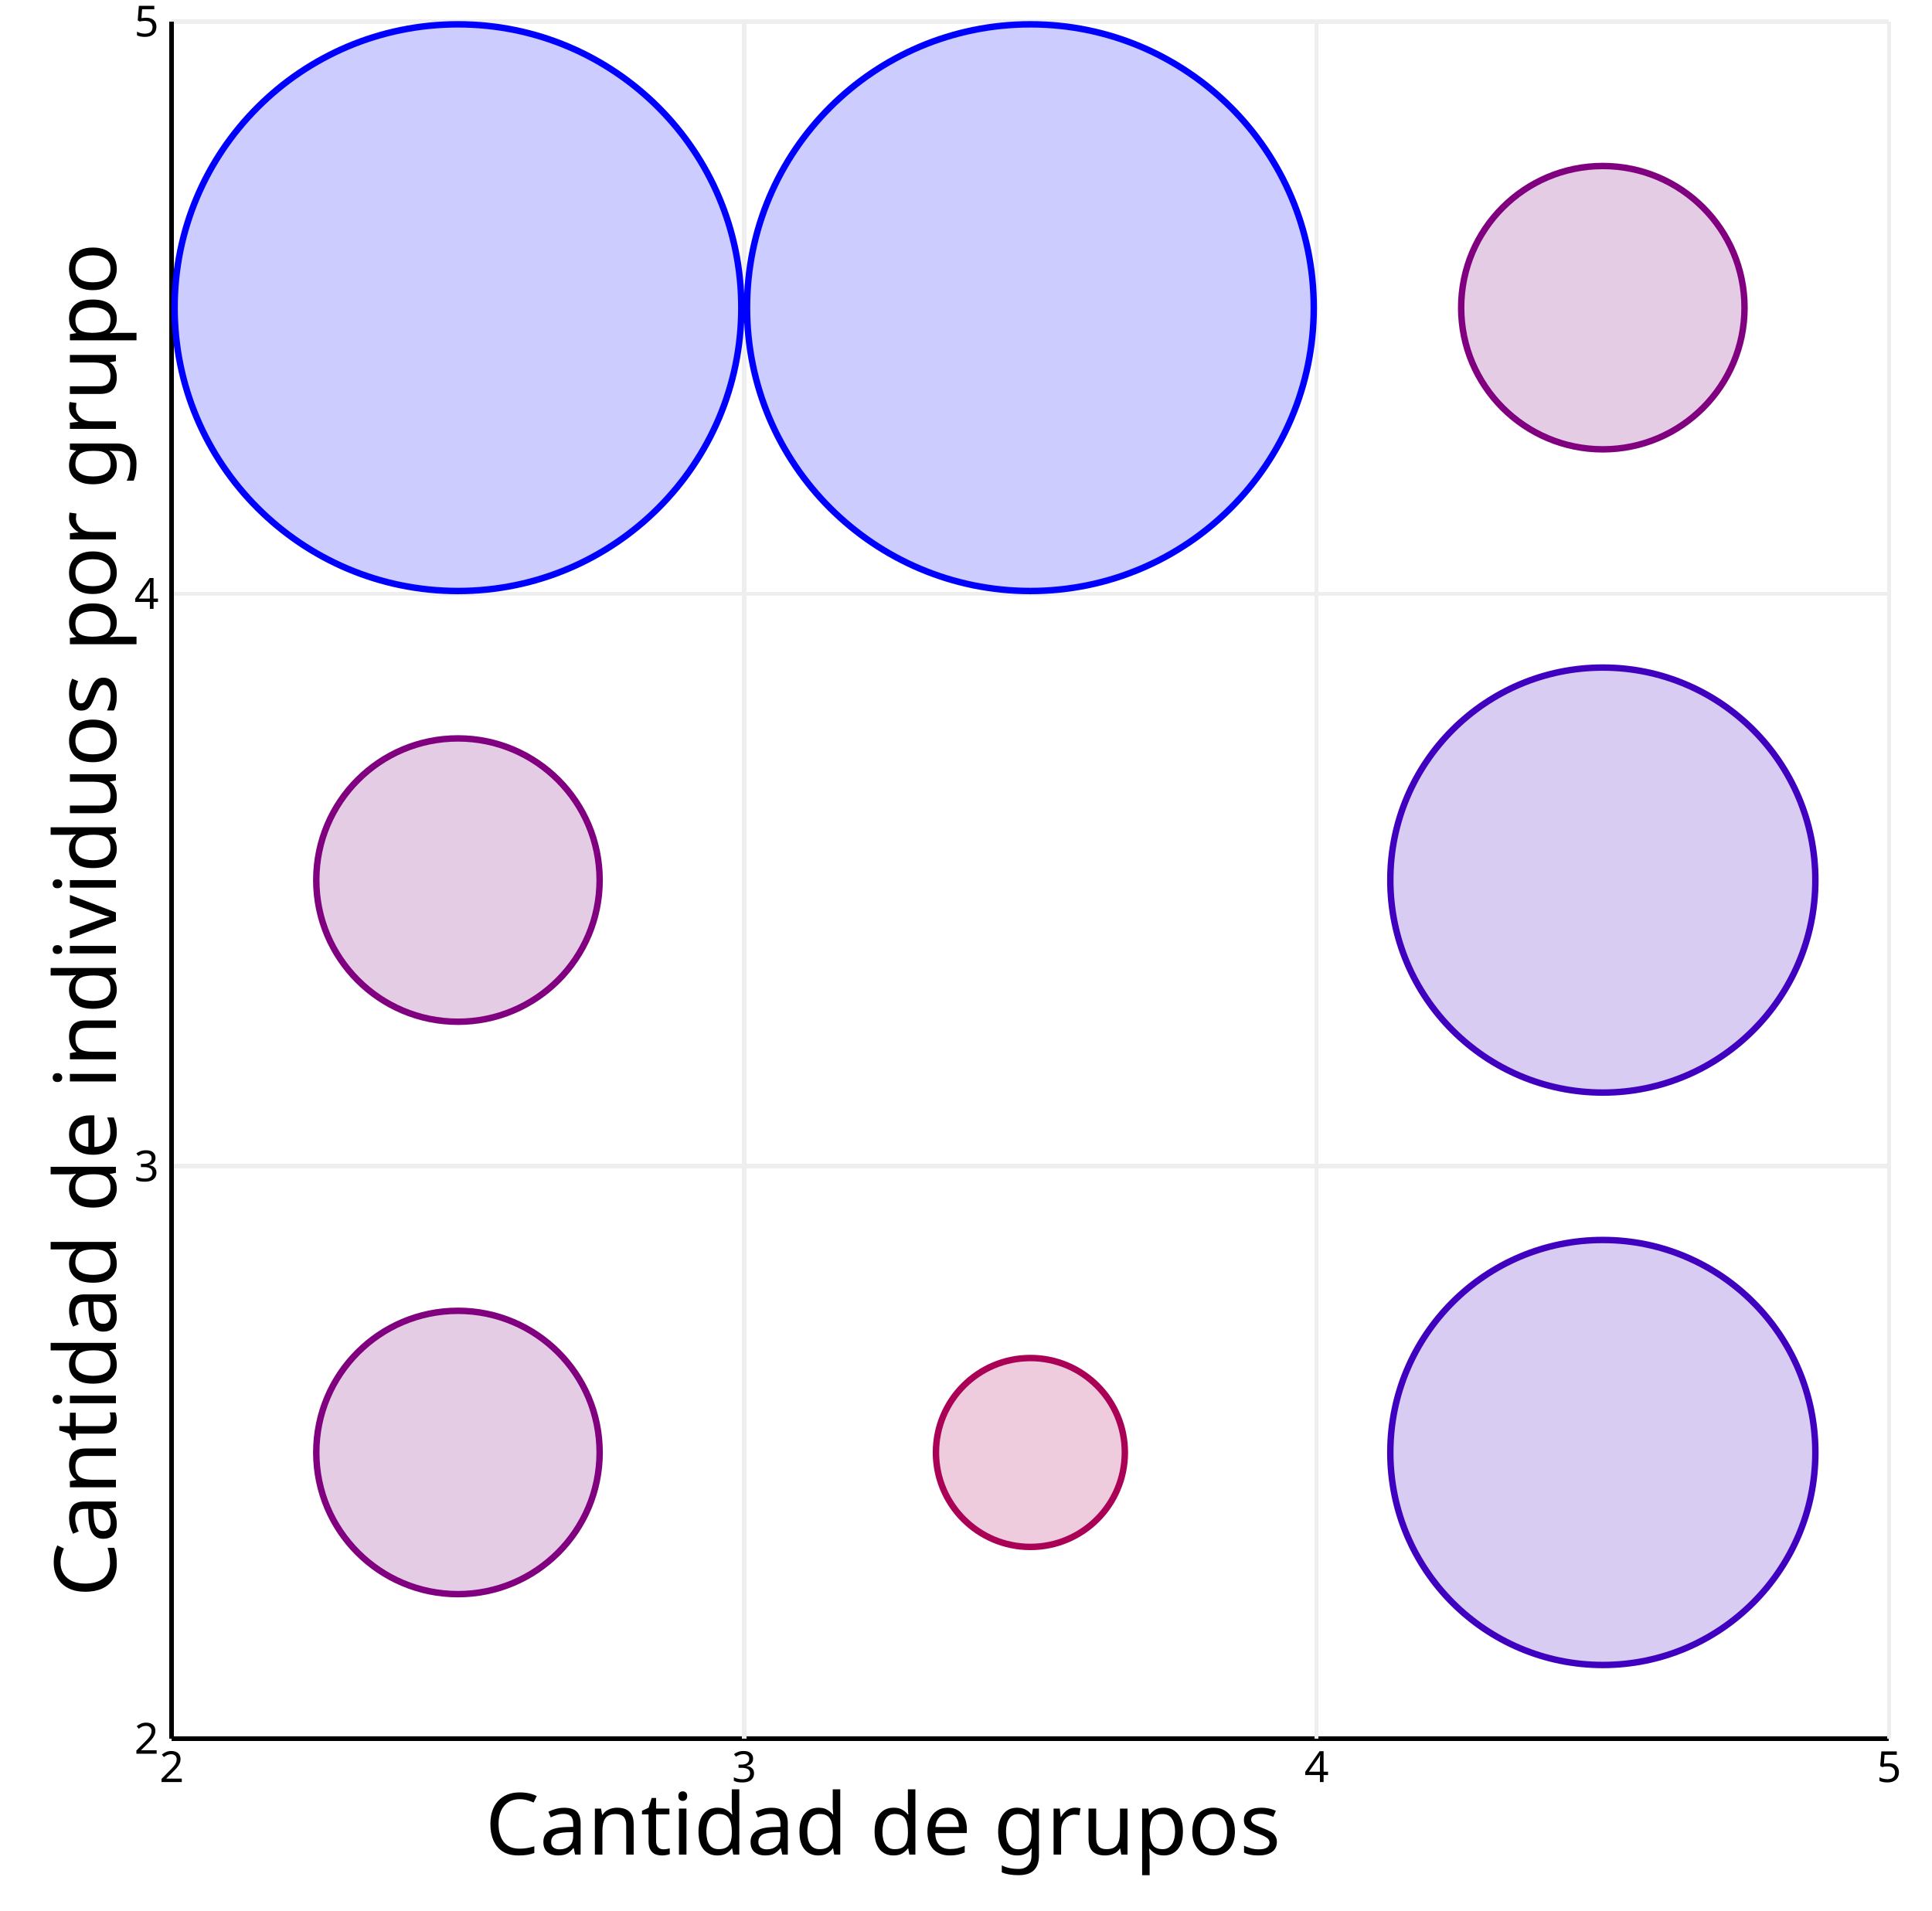
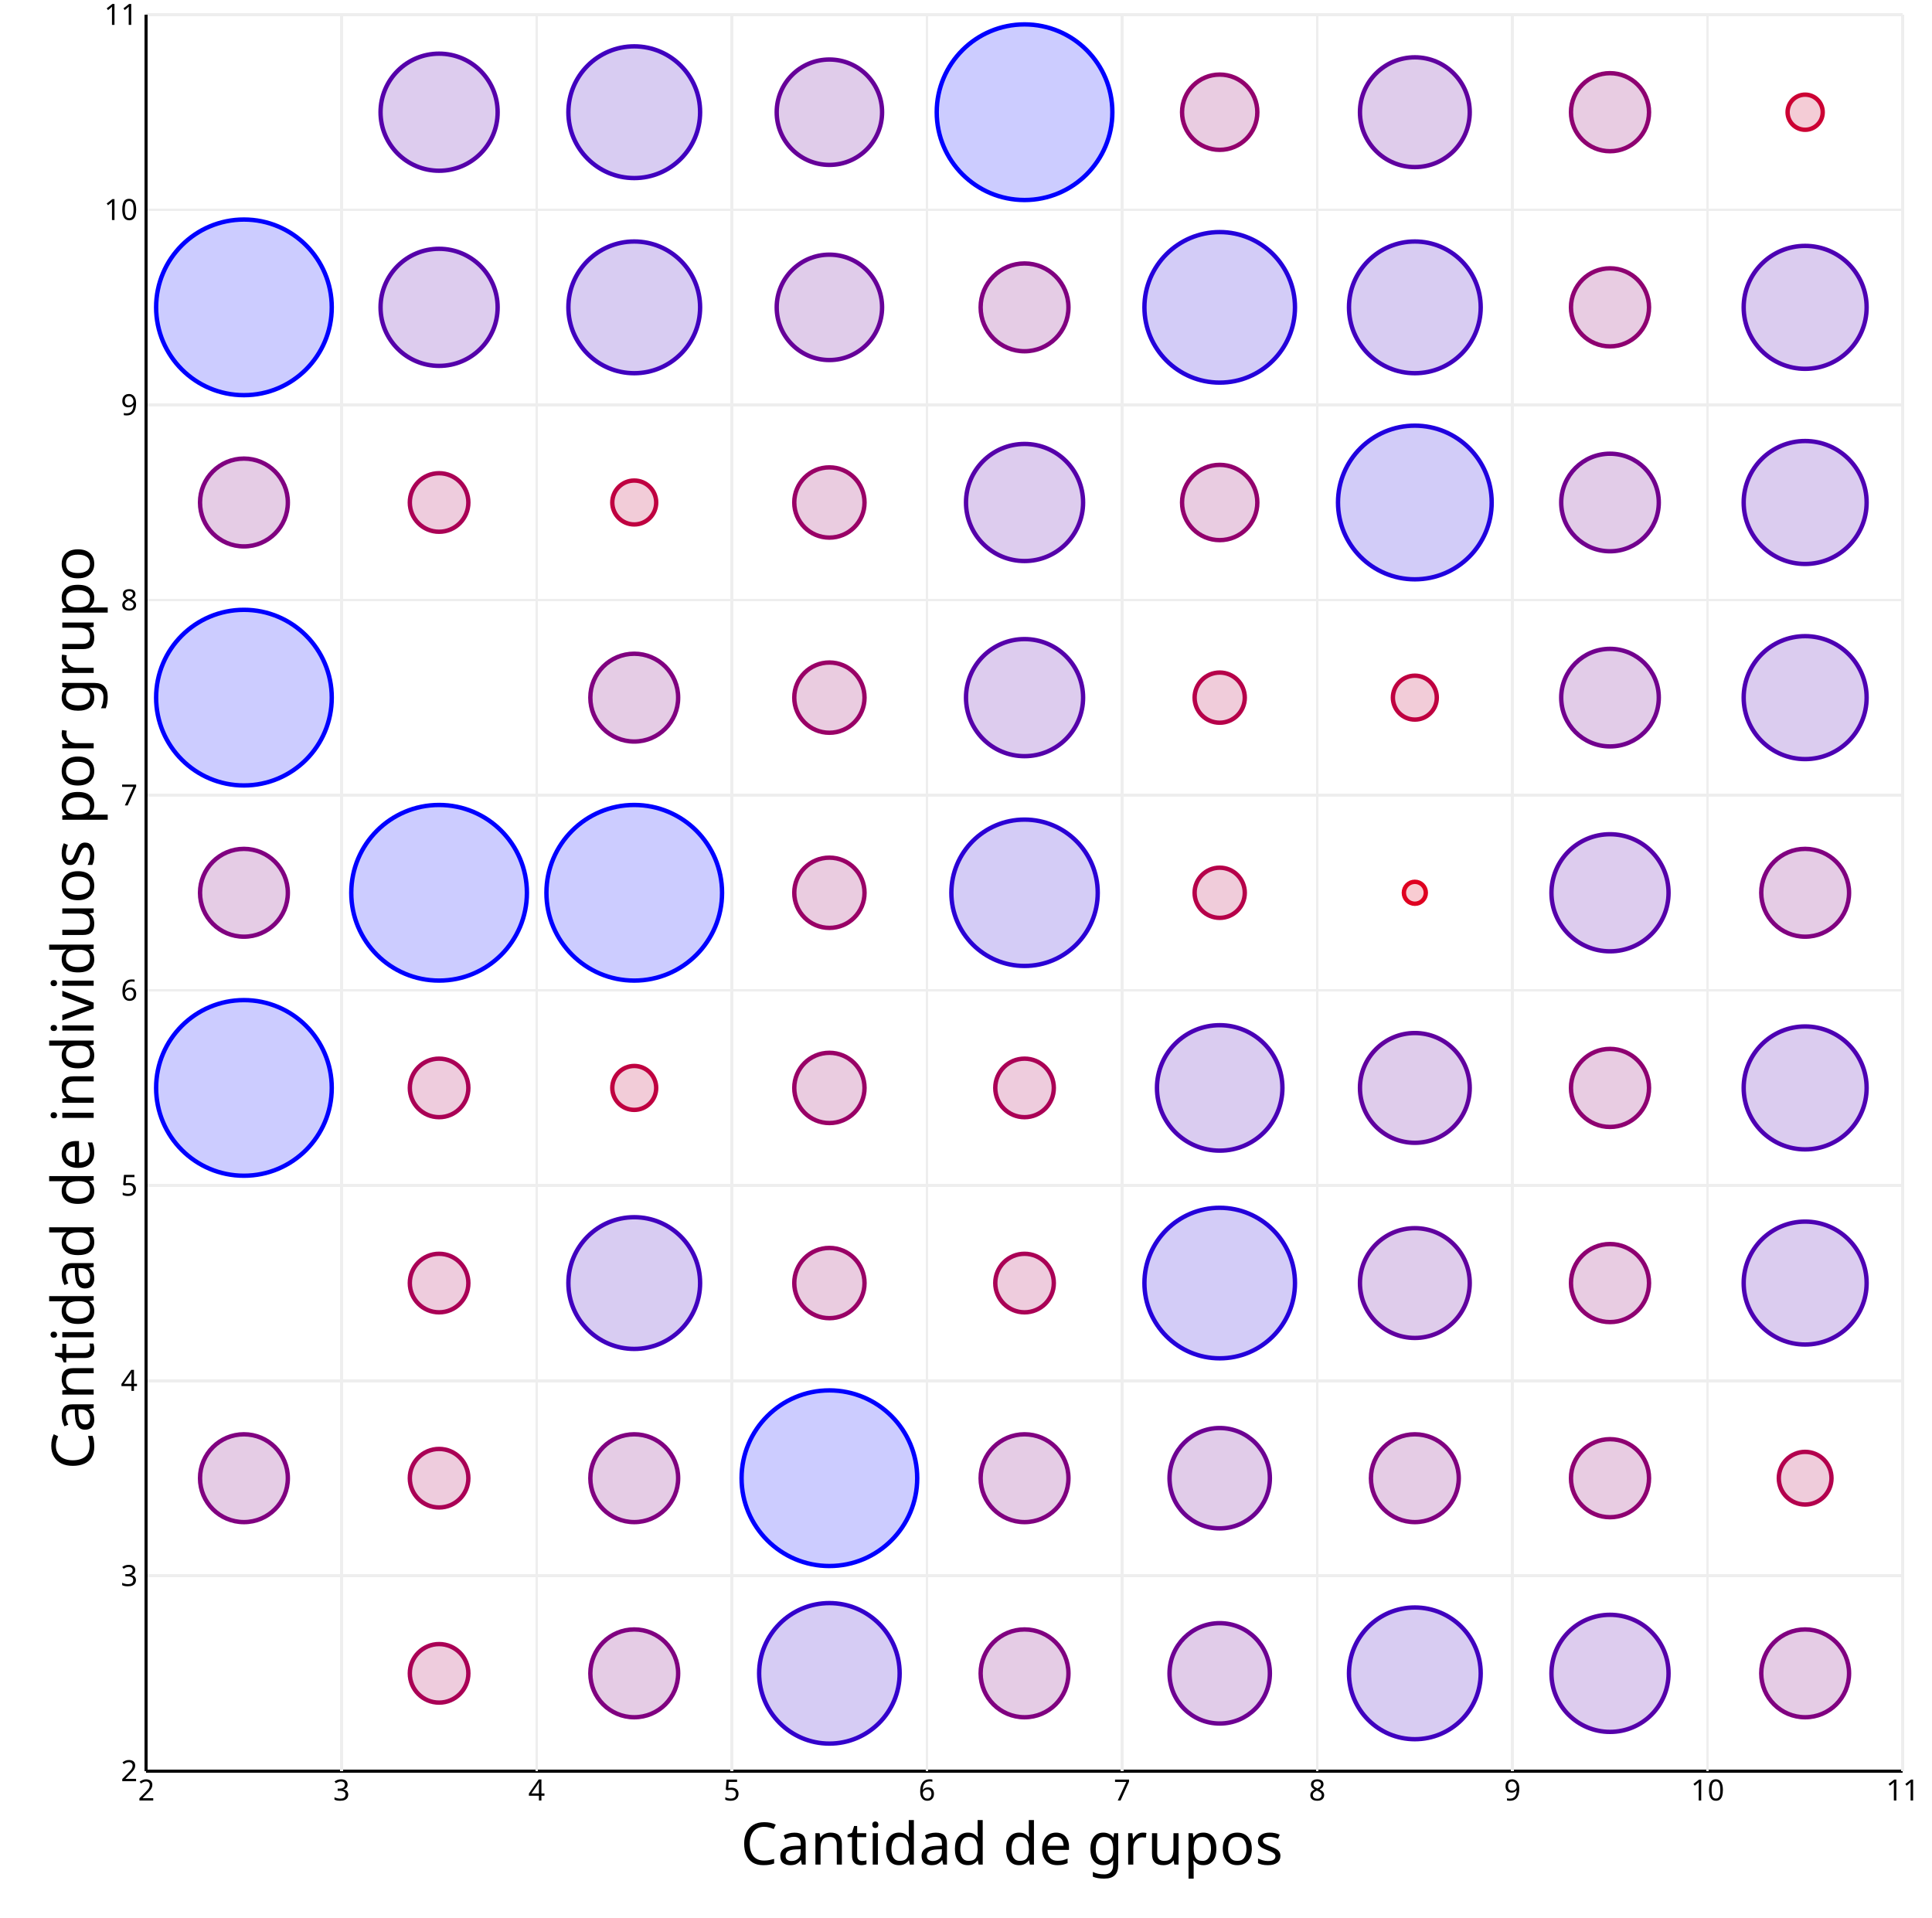
- <svg xmlns="http://www.w3.org/2000/svg" xmlns:xlink="http://www.w3.org/1999/xlink" fill="none" font-family="sans-serif" font-size="10px" height="445" stroke="none" stroke-width="1.5" width="450">
-   <g transform="translate(40,5)">
-     <line shape-rendering="crispEdges" stroke="rgb(0,0,0)" stroke-width="1" x1="0" x2="400" y1="400.0" y2="400.0" />
-     <line shape-rendering="crispEdges" stroke="rgb(238,238,238)" stroke-width="1" x1="0" x2="400" y1="266.667" y2="266.667" />
-     <line shape-rendering="crispEdges" stroke="rgb(238,238,238)" stroke-width="1" x1="0" x2="400" y1="133.333" y2="133.333" />
-     <line shape-rendering="crispEdges" stroke="rgb(238,238,238)" stroke-width="1" x1="0" x2="400" y1="0.0" y2="0.0" />
-   </g>
-   <g transform="translate(40,5)">
-     <text dy=".35em" fill="rgb(0,0,0)" pointer-events="none" text-anchor="end" transform="translate(0,400.0)" x="-3">2</text>
-     <text dy=".35em" fill="rgb(0,0,0)" pointer-events="none" text-anchor="end" transform="translate(0,266.6667)" x="-3">3</text>
-     <text dy=".35em" fill="rgb(0,0,0)" pointer-events="none" text-anchor="end" transform="translate(0,133.3333)" x="-3">4</text>
-     <text dy=".35em" fill="rgb(0,0,0)" pointer-events="none" text-anchor="end" transform="translate(0,0.0)" x="-3">5</text>
-   </g>
-   <g transform="translate(40,5)">
-     <line shape-rendering="crispEdges" stroke="rgb(0,0,0)" stroke-width="1" x1="0.0" x2="0.0" y1="0" y2="400" />
-     <line shape-rendering="crispEdges" stroke="rgb(238,238,238)" stroke-width="1" x1="133.333" x2="133.333" y1="0" y2="400" />
-     <line shape-rendering="crispEdges" stroke="rgb(238,238,238)" stroke-width="1" x1="266.667" x2="266.667" y1="0" y2="400" />
-     <line shape-rendering="crispEdges" stroke="rgb(238,238,238)" stroke-width="1" x1="400.0" x2="400.0" y1="0" y2="400" />
-   </g>
-   <g transform="translate(40,5)">
-     <text dy=".71em" fill="rgb(0,0,0)" pointer-events="none" text-anchor="middle" transform="translate(0.0,400)" y="3">2</text>
-     <text dy=".71em" fill="rgb(0,0,0)" pointer-events="none" text-anchor="middle" transform="translate(133.3333,400)" y="3">3</text>
-     <text dy=".71em" fill="rgb(0,0,0)" pointer-events="none" text-anchor="middle" transform="translate(266.6667,400)" y="3">4</text>
-     <text dy=".71em" fill="rgb(0,0,0)" pointer-events="none" text-anchor="middle" transform="translate(400.0,400)" y="3">5</text>
-   </g>
-   <g transform="translate(40,5)">
-     <text fill="rgb(0,0,0)" pointer-events="none" style="font:20px sans-serif" transform="translate(-10,370) rotate(-90.0)" x="3" y="-3">Cantidad de individuos por grupo</text>
-   </g>
-   <g transform="translate(40,5)">
-     <text fill="rgb(0,0,0)" pointer-events="none" style="font:20px sans-serif" transform="translate(70,430)" x="3" y="-3">Cantidad de grupos</text>
-   </g>
-   <g transform="translate(40,5)">
-     <g>
-       <a xlink:title="(2,2) 0.5">
-         <circle cx="66.667" cy="333.333" fill="rgb(128,0,128)" fill-opacity="0.2" r="33.0" stroke="rgb(128,0,128)" />
+ <svg xmlns="http://www.w3.org/2000/svg" xmlns:xlink="http://www.w3.org/1999/xlink" fill="none" font-family="sans-serif" font-size="10px" height="655" stroke="none" stroke-width="1.5" width="660">
+   <g transform="translate(50,5)">
+     <line shape-rendering="crispEdges" stroke="rgb(0,0,0)" stroke-width="1" x1="0" x2="600" y1="600.0" y2="600.0" />
+     <line shape-rendering="crispEdges" stroke="rgb(238,238,238)" stroke-width="1" x1="0" x2="600" y1="533.333" y2="533.333" />
+     <line shape-rendering="crispEdges" stroke="rgb(238,238,238)" stroke-width="1" x1="0" x2="600" y1="466.667" y2="466.667" />
+     <line shape-rendering="crispEdges" stroke="rgb(238,238,238)" stroke-width="1" x1="0" x2="600" y1="400.0" y2="400.0" />
+     <line shape-rendering="crispEdges" stroke="rgb(238,238,238)" stroke-width="1" x1="0" x2="600" y1="333.333" y2="333.333" />
+     <line shape-rendering="crispEdges" stroke="rgb(238,238,238)" stroke-width="1" x1="0" x2="600" y1="266.667" y2="266.667" />
+     <line shape-rendering="crispEdges" stroke="rgb(238,238,238)" stroke-width="1" x1="0" x2="600" y1="200.0" y2="200.0" />
+     <line shape-rendering="crispEdges" stroke="rgb(238,238,238)" stroke-width="1" x1="0" x2="600" y1="133.333" y2="133.333" />
+     <line shape-rendering="crispEdges" stroke="rgb(238,238,238)" stroke-width="1" x1="0" x2="600" y1="66.667" y2="66.667" />
+     <line shape-rendering="crispEdges" stroke="rgb(238,238,238)" stroke-width="1" x1="0" x2="600" y1="0.0" y2="0.0" />
+   </g>
+   <g transform="translate(50,5)">
+     <text dy=".35em" fill="rgb(0,0,0)" pointer-events="none" text-anchor="end" transform="translate(0,600.0)" x="-3">2</text>
+     <text dy=".35em" fill="rgb(0,0,0)" pointer-events="none" text-anchor="end" transform="translate(0,533.3333)" x="-3">3</text>
+     <text dy=".35em" fill="rgb(0,0,0)" pointer-events="none" text-anchor="end" transform="translate(0,466.6667)" x="-3">4</text>
+     <text dy=".35em" fill="rgb(0,0,0)" pointer-events="none" text-anchor="end" transform="translate(0,400.0)" x="-3">5</text>
+     <text dy=".35em" fill="rgb(0,0,0)" pointer-events="none" text-anchor="end" transform="translate(0,333.3333)" x="-3">6</text>
+     <text dy=".35em" fill="rgb(0,0,0)" pointer-events="none" text-anchor="end" transform="translate(0,266.6667)" x="-3">7</text>
+     <text dy=".35em" fill="rgb(0,0,0)" pointer-events="none" text-anchor="end" transform="translate(0,200.0)" x="-3">8</text>
+     <text dy=".35em" fill="rgb(0,0,0)" pointer-events="none" text-anchor="end" transform="translate(0,133.3333)" x="-3">9</text>
+     <text dy=".35em" fill="rgb(0,0,0)" pointer-events="none" text-anchor="end" transform="translate(0,66.66667)" x="-3">10</text>
+     <text dy=".35em" fill="rgb(0,0,0)" pointer-events="none" text-anchor="end" transform="translate(0,0.0)" x="-3">11</text>
+   </g>
+   <g transform="translate(50,5)">
+     <line shape-rendering="crispEdges" stroke="rgb(0,0,0)" stroke-width="1" x1="0.0" x2="0.0" y1="0" y2="600" />
+     <line shape-rendering="crispEdges" stroke="rgb(238,238,238)" stroke-width="1" x1="66.667" x2="66.667" y1="0" y2="600" />
+     <line shape-rendering="crispEdges" stroke="rgb(238,238,238)" stroke-width="1" x1="133.333" x2="133.333" y1="0" y2="600" />
+     <line shape-rendering="crispEdges" stroke="rgb(238,238,238)" stroke-width="1" x1="200.0" x2="200.0" y1="0" y2="600" />
+     <line shape-rendering="crispEdges" stroke="rgb(238,238,238)" stroke-width="1" x1="266.667" x2="266.667" y1="0" y2="600" />
+     <line shape-rendering="crispEdges" stroke="rgb(238,238,238)" stroke-width="1" x1="333.333" x2="333.333" y1="0" y2="600" />
+     <line shape-rendering="crispEdges" stroke="rgb(238,238,238)" stroke-width="1" x1="400.0" x2="400.0" y1="0" y2="600" />
+     <line shape-rendering="crispEdges" stroke="rgb(238,238,238)" stroke-width="1" x1="466.667" x2="466.667" y1="0" y2="600" />
+     <line shape-rendering="crispEdges" stroke="rgb(238,238,238)" stroke-width="1" x1="533.333" x2="533.333" y1="0" y2="600" />
+     <line shape-rendering="crispEdges" stroke="rgb(238,238,238)" stroke-width="1" x1="600.0" x2="600.0" y1="0" y2="600" />
+   </g>
+   <g transform="translate(50,5)">
+     <text dy=".71em" fill="rgb(0,0,0)" pointer-events="none" text-anchor="middle" transform="translate(0.0,600)" y="3">2</text>
+     <text dy=".71em" fill="rgb(0,0,0)" pointer-events="none" text-anchor="middle" transform="translate(66.66667,600)" y="3">3</text>
+     <text dy=".71em" fill="rgb(0,0,0)" pointer-events="none" text-anchor="middle" transform="translate(133.3333,600)" y="3">4</text>
+     <text dy=".71em" fill="rgb(0,0,0)" pointer-events="none" text-anchor="middle" transform="translate(200.0,600)" y="3">5</text>
+     <text dy=".71em" fill="rgb(0,0,0)" pointer-events="none" text-anchor="middle" transform="translate(266.6667,600)" y="3">6</text>
+     <text dy=".71em" fill="rgb(0,0,0)" pointer-events="none" text-anchor="middle" transform="translate(333.3333,600)" y="3">7</text>
+     <text dy=".71em" fill="rgb(0,0,0)" pointer-events="none" text-anchor="middle" transform="translate(400.0,600)" y="3">8</text>
+     <text dy=".71em" fill="rgb(0,0,0)" pointer-events="none" text-anchor="middle" transform="translate(466.6667,600)" y="3">9</text>
+     <text dy=".71em" fill="rgb(0,0,0)" pointer-events="none" text-anchor="middle" transform="translate(533.3333,600)" y="3">10</text>
+     <text dy=".71em" fill="rgb(0,0,0)" pointer-events="none" text-anchor="middle" transform="translate(600.0,600)" y="3">11</text>
+   </g>
+   <g transform="translate(50,5)">
+     <text fill="rgb(0,0,0)" pointer-events="none" style="font:20px sans-serif" transform="translate(-15,500) rotate(-90.0)" x="3" y="-3">Cantidad de individuos por grupo</text>
+   </g>
+   <g transform="translate(50,5)">
+     <text fill="rgb(0,0,0)" pointer-events="none" style="font:20px sans-serif" transform="translate(200,635)" x="3" y="-3">Cantidad de grupos</text>
+   </g>
+   <g transform="translate(50,5)">
+     <g>
+       <a xlink:title="(2,2) 0.0">
+         <circle cx="33.333" cy="566.667" fill="rgb(255,0,0)" fill-opacity="0.2" r="0.0" stroke="rgb(255,0,0)" />
      </a>
    </g>
    <g>
      <a xlink:title="(2,3) 0.5">
-         <circle cx="66.667" cy="200" fill="rgb(128,0,128)" fill-opacity="0.2" r="33.0" stroke="rgb(128,0,128)" />
-       </a>
-     </g>
-     <g>
-       <a xlink:title="(2,4) 1.0">
-         <circle cx="66.667" cy="66.667" fill="rgb(0,0,255)" fill-opacity="0.2" r="66.0" stroke="rgb(0,0,255)" />
+         <circle cx="33.333" cy="500.0" fill="rgb(128,0,128)" fill-opacity="0.2" r="15.0" stroke="rgb(128,0,128)" />
+       </a>
+     </g>
+     <g>
+       <a xlink:title="(2,4) 0.0">
+         <circle cx="33.333" cy="433.333" fill="rgb(255,0,0)" fill-opacity="0.2" r="0.0" stroke="rgb(255,0,0)" />
+       </a>
+     </g>
+     <g>
+       <a xlink:title="(2,5) 1.0">
+         <circle cx="33.333" cy="366.667" fill="rgb(0,0,255)" fill-opacity="0.2" r="30.0" stroke="rgb(0,0,255)" />
+       </a>
+     </g>
+     <g>
+       <a xlink:title="(2,6) 0.5">
+         <circle cx="33.333" cy="300" fill="rgb(128,0,128)" fill-opacity="0.2" r="15.0" stroke="rgb(128,0,128)" />
+       </a>
+     </g>
+     <g>
+       <a xlink:title="(2,7) 1.0">
+         <circle cx="33.333" cy="233.333" fill="rgb(0,0,255)" fill-opacity="0.2" r="30.0" stroke="rgb(0,0,255)" />
+       </a>
+     </g>
+     <g>
+       <a xlink:title="(2,8) 0.5">
+         <circle cx="33.333" cy="166.667" fill="rgb(128,0,128)" fill-opacity="0.2" r="15.0" stroke="rgb(128,0,128)" />
+       </a>
+     </g>
+     <g>
+       <a xlink:title="(2,9) 1.0">
+         <circle cx="33.333" cy="100.0" fill="rgb(0,0,255)" fill-opacity="0.2" r="30.0" stroke="rgb(0,0,255)" />
+       </a>
+     </g>
+     <g>
+       <a xlink:title="(2,10) 0.0">
+         <circle cx="33.333" cy="33.333" fill="rgb(255,0,0)" fill-opacity="0.2" r="0.0" stroke="rgb(255,0,0)" />
      </a>
    </g>
    <g>
      <a xlink:title="(3,2) 0.3333333333333333">
-         <circle cx="200" cy="333.333" fill="rgb(170,0,85)" fill-opacity="0.2" r="22.0" stroke="rgb(170,0,85)" />
-       </a>
-     </g>
-     <g>
-       <a xlink:title="(3,3) 0.0">
-         <circle cx="200" cy="200" fill="rgb(255,0,0)" fill-opacity="0.2" r="0.0" stroke="rgb(255,0,0)" />
-       </a>
-     </g>
-     <g>
-       <a xlink:title="(3,4) 1.0">
-         <circle cx="200" cy="66.667" fill="rgb(0,0,255)" fill-opacity="0.2" r="66.0" stroke="rgb(0,0,255)" />
-       </a>
-     </g>
-     <g>
-       <a xlink:title="(4,2) 0.75">
-         <circle cx="333.333" cy="333.333" fill="rgb(64,0,191)" fill-opacity="0.2" r="49.5" stroke="rgb(64,0,191)" />
-       </a>
-     </g>
-     <g>
-       <a xlink:title="(4,3) 0.75">
-         <circle cx="333.333" cy="200" fill="rgb(64,0,191)" fill-opacity="0.2" r="49.5" stroke="rgb(64,0,191)" />
-       </a>
-     </g>
-     <g>
-       <a xlink:title="(4,4) 0.5">
-         <circle cx="333.333" cy="66.667" fill="rgb(128,0,128)" fill-opacity="0.2" r="33.0" stroke="rgb(128,0,128)" />
+         <circle cx="100" cy="566.667" fill="rgb(170,0,85)" fill-opacity="0.2" r="10.0" stroke="rgb(170,0,85)" />
+       </a>
+     </g>
+     <g>
+       <a xlink:title="(3,3) 0.3333333333333333">
+         <circle cx="100" cy="500.0" fill="rgb(170,0,85)" fill-opacity="0.2" r="10.0" stroke="rgb(170,0,85)" />
+       </a>
+     </g>
+     <g>
+       <a xlink:title="(3,4) 0.3333333333333333">
+         <circle cx="100" cy="433.333" fill="rgb(170,0,85)" fill-opacity="0.2" r="10.0" stroke="rgb(170,0,85)" />
+       </a>
+     </g>
+     <g>
+       <a xlink:title="(3,5) 0.3333333333333333">
+         <circle cx="100" cy="366.667" fill="rgb(170,0,85)" fill-opacity="0.2" r="10.0" stroke="rgb(170,0,85)" />
+       </a>
+     </g>
+     <g>
+       <a xlink:title="(3,6) 1.0">
+         <circle cx="100" cy="300" fill="rgb(0,0,255)" fill-opacity="0.2" r="30.0" stroke="rgb(0,0,255)" />
+       </a>
+     </g>
+     <g>
+       <a xlink:title="(3,7) 0.0">
+         <circle cx="100" cy="233.333" fill="rgb(255,0,0)" fill-opacity="0.2" r="0.0" stroke="rgb(255,0,0)" />
+       </a>
+     </g>
+     <g>
+       <a xlink:title="(3,8) 0.3333333333333333">
+         <circle cx="100" cy="166.667" fill="rgb(170,0,85)" fill-opacity="0.2" r="10.0" stroke="rgb(170,0,85)" />
+       </a>
+     </g>
+     <g>
+       <a xlink:title="(3,9) 0.6666666666666666">
+         <circle cx="100" cy="100.0" fill="rgb(85,0,170)" fill-opacity="0.2" r="20.0" stroke="rgb(85,0,170)" />
+       </a>
+     </g>
+     <g>
+       <a xlink:title="(3,10) 0.6666666666666666">
+         <circle cx="100" cy="33.333" fill="rgb(85,0,170)" fill-opacity="0.2" r="20.0" stroke="rgb(85,0,170)" />
+       </a>
+     </g>
+     <g>
+       <a xlink:title="(4,2) 0.5">
+         <circle cx="166.667" cy="566.667" fill="rgb(128,0,128)" fill-opacity="0.2" r="15.0" stroke="rgb(128,0,128)" />
+       </a>
+     </g>
+     <g>
+       <a xlink:title="(4,3) 0.5">
+         <circle cx="166.667" cy="500.0" fill="rgb(128,0,128)" fill-opacity="0.2" r="15.0" stroke="rgb(128,0,128)" />
+       </a>
+     </g>
+     <g>
+       <a xlink:title="(4,4) 0.75">
+         <circle cx="166.667" cy="433.333" fill="rgb(64,0,191)" fill-opacity="0.2" r="22.5" stroke="rgb(64,0,191)" />
+       </a>
+     </g>
+     <g>
+       <a xlink:title="(4,5) 0.25">
+         <circle cx="166.667" cy="366.667" fill="rgb(191,0,64)" fill-opacity="0.2" r="7.5" stroke="rgb(191,0,64)" />
+       </a>
+     </g>
+     <g>
+       <a xlink:title="(4,6) 1.0">
+         <circle cx="166.667" cy="300" fill="rgb(0,0,255)" fill-opacity="0.2" r="30.0" stroke="rgb(0,0,255)" />
+       </a>
+     </g>
+     <g>
+       <a xlink:title="(4,7) 0.5">
+         <circle cx="166.667" cy="233.333" fill="rgb(128,0,128)" fill-opacity="0.2" r="15.0" stroke="rgb(128,0,128)" />
+       </a>
+     </g>
+     <g>
+       <a xlink:title="(4,8) 0.25">
+         <circle cx="166.667" cy="166.667" fill="rgb(191,0,64)" fill-opacity="0.2" r="7.5" stroke="rgb(191,0,64)" />
+       </a>
+     </g>
+     <g>
+       <a xlink:title="(4,9) 0.75">
+         <circle cx="166.667" cy="100.0" fill="rgb(64,0,191)" fill-opacity="0.2" r="22.5" stroke="rgb(64,0,191)" />
+       </a>
+     </g>
+     <g>
+       <a xlink:title="(4,10) 0.75">
+         <circle cx="166.667" cy="33.333" fill="rgb(64,0,191)" fill-opacity="0.2" r="22.5" stroke="rgb(64,0,191)" />
+       </a>
+     </g>
+     <g>
+       <a xlink:title="(5,2) 0.8">
+         <circle cx="233.333" cy="566.667" fill="rgb(51,0,204)" fill-opacity="0.2" r="24.0" stroke="rgb(51,0,204)" />
+       </a>
+     </g>
+     <g>
+       <a xlink:title="(5,3) 1.0">
+         <circle cx="233.333" cy="500.0" fill="rgb(0,0,255)" fill-opacity="0.2" r="30.0" stroke="rgb(0,0,255)" />
+       </a>
+     </g>
+     <g>
+       <a xlink:title="(5,4) 0.4">
+         <circle cx="233.333" cy="433.333" fill="rgb(153,0,102)" fill-opacity="0.2" r="12.0" stroke="rgb(153,0,102)" />
+       </a>
+     </g>
+     <g>
+       <a xlink:title="(5,5) 0.4">
+         <circle cx="233.333" cy="366.667" fill="rgb(153,0,102)" fill-opacity="0.2" r="12.0" stroke="rgb(153,0,102)" />
+       </a>
+     </g>
+     <g>
+       <a xlink:title="(5,6) 0.4">
+         <circle cx="233.333" cy="300" fill="rgb(153,0,102)" fill-opacity="0.2" r="12.0" stroke="rgb(153,0,102)" />
+       </a>
+     </g>
+     <g>
+       <a xlink:title="(5,7) 0.4">
+         <circle cx="233.333" cy="233.333" fill="rgb(153,0,102)" fill-opacity="0.2" r="12.0" stroke="rgb(153,0,102)" />
+       </a>
+     </g>
+     <g>
+       <a xlink:title="(5,8) 0.4">
+         <circle cx="233.333" cy="166.667" fill="rgb(153,0,102)" fill-opacity="0.2" r="12.0" stroke="rgb(153,0,102)" />
+       </a>
+     </g>
+     <g>
+       <a xlink:title="(5,9) 0.6">
+         <circle cx="233.333" cy="100.0" fill="rgb(102,0,153)" fill-opacity="0.2" r="18.0" stroke="rgb(102,0,153)" />
+       </a>
+     </g>
+     <g>
+       <a xlink:title="(5,10) 0.6">
+         <circle cx="233.333" cy="33.333" fill="rgb(102,0,153)" fill-opacity="0.2" r="18.0" stroke="rgb(102,0,153)" />
+       </a>
+     </g>
+     <g>
+       <a xlink:title="(6,2) 0.5">
+         <circle cx="300" cy="566.667" fill="rgb(128,0,128)" fill-opacity="0.2" r="15.0" stroke="rgb(128,0,128)" />
+       </a>
+     </g>
+     <g>
+       <a xlink:title="(6,3) 0.5">
+         <circle cx="300" cy="500.0" fill="rgb(128,0,128)" fill-opacity="0.2" r="15.0" stroke="rgb(128,0,128)" />
+       </a>
+     </g>
+     <g>
+       <a xlink:title="(6,4) 0.3333333333333333">
+         <circle cx="300" cy="433.333" fill="rgb(170,0,85)" fill-opacity="0.2" r="10.0" stroke="rgb(170,0,85)" />
+       </a>
+     </g>
+     <g>
+       <a xlink:title="(6,5) 0.3333333333333333">
+         <circle cx="300" cy="366.667" fill="rgb(170,0,85)" fill-opacity="0.2" r="10.0" stroke="rgb(170,0,85)" />
+       </a>
+     </g>
+     <g>
+       <a xlink:title="(6,6) 0.8333333333333334">
+         <circle cx="300" cy="300" fill="rgb(42,0,213)" fill-opacity="0.2" r="25.0" stroke="rgb(42,0,213)" />
+       </a>
+     </g>
+     <g>
+       <a xlink:title="(6,7) 0.6666666666666666">
+         <circle cx="300" cy="233.333" fill="rgb(85,0,170)" fill-opacity="0.2" r="20.0" stroke="rgb(85,0,170)" />
+       </a>
+     </g>
+     <g>
+       <a xlink:title="(6,8) 0.6666666666666666">
+         <circle cx="300" cy="166.667" fill="rgb(85,0,170)" fill-opacity="0.2" r="20.0" stroke="rgb(85,0,170)" />
+       </a>
+     </g>
+     <g>
+       <a xlink:title="(6,9) 0.5">
+         <circle cx="300" cy="100.0" fill="rgb(128,0,128)" fill-opacity="0.2" r="15.0" stroke="rgb(128,0,128)" />
+       </a>
+     </g>
+     <g>
+       <a xlink:title="(6,10) 1.0">
+         <circle cx="300" cy="33.333" fill="rgb(0,0,255)" fill-opacity="0.2" r="30.0" stroke="rgb(0,0,255)" />
+       </a>
+     </g>
+     <g>
+       <a xlink:title="(7,2) 0.5714285714285714">
+         <circle cx="366.667" cy="566.667" fill="rgb(109,0,146)" fill-opacity="0.2" r="17.143" stroke="rgb(109,0,146)" />
+       </a>
+     </g>
+     <g>
+       <a xlink:title="(7,3) 0.5714285714285714">
+         <circle cx="366.667" cy="500.0" fill="rgb(109,0,146)" fill-opacity="0.2" r="17.143" stroke="rgb(109,0,146)" />
+       </a>
+     </g>
+     <g>
+       <a xlink:title="(7,4) 0.8571428571428571">
+         <circle cx="366.667" cy="433.333" fill="rgb(36,0,219)" fill-opacity="0.2" r="25.714" stroke="rgb(36,0,219)" />
+       </a>
+     </g>
+     <g>
+       <a xlink:title="(7,5) 0.7142857142857143">
+         <circle cx="366.667" cy="366.667" fill="rgb(73,0,182)" fill-opacity="0.2" r="21.429" stroke="rgb(73,0,182)" />
+       </a>
+     </g>
+     <g>
+       <a xlink:title="(7,6) 0.2857142857142857">
+         <circle cx="366.667" cy="300" fill="rgb(182,0,73)" fill-opacity="0.2" r="8.571" stroke="rgb(182,0,73)" />
+       </a>
+     </g>
+     <g>
+       <a xlink:title="(7,7) 0.2857142857142857">
+         <circle cx="366.667" cy="233.333" fill="rgb(182,0,73)" fill-opacity="0.2" r="8.571" stroke="rgb(182,0,73)" />
+       </a>
+     </g>
+     <g>
+       <a xlink:title="(7,8) 0.42857142857142855">
+         <circle cx="366.667" cy="166.667" fill="rgb(146,0,109)" fill-opacity="0.2" r="12.857" stroke="rgb(146,0,109)" />
+       </a>
+     </g>
+     <g>
+       <a xlink:title="(7,9) 0.8571428571428571">
+         <circle cx="366.667" cy="100.0" fill="rgb(36,0,219)" fill-opacity="0.2" r="25.714" stroke="rgb(36,0,219)" />
+       </a>
+     </g>
+     <g>
+       <a xlink:title="(7,10) 0.42857142857142855">
+         <circle cx="366.667" cy="33.333" fill="rgb(146,0,109)" fill-opacity="0.2" r="12.857" stroke="rgb(146,0,109)" />
+       </a>
+     </g>
+     <g>
+       <a xlink:title="(8,2) 0.75">
+         <circle cx="433.333" cy="566.667" fill="rgb(64,0,191)" fill-opacity="0.2" r="22.5" stroke="rgb(64,0,191)" />
+       </a>
+     </g>
+     <g>
+       <a xlink:title="(8,3) 0.5">
+         <circle cx="433.333" cy="500.0" fill="rgb(128,0,128)" fill-opacity="0.2" r="15.0" stroke="rgb(128,0,128)" />
+       </a>
+     </g>
+     <g>
+       <a xlink:title="(8,4) 0.625">
+         <circle cx="433.333" cy="433.333" fill="rgb(96,0,159)" fill-opacity="0.2" r="18.75" stroke="rgb(96,0,159)" />
+       </a>
+     </g>
+     <g>
+       <a xlink:title="(8,5) 0.625">
+         <circle cx="433.333" cy="366.667" fill="rgb(96,0,159)" fill-opacity="0.2" r="18.75" stroke="rgb(96,0,159)" />
+       </a>
+     </g>
+     <g>
+       <a xlink:title="(8,6) 0.125">
+         <circle cx="433.333" cy="300" fill="rgb(223,0,32)" fill-opacity="0.2" r="3.75" stroke="rgb(223,0,32)" />
+       </a>
+     </g>
+     <g>
+       <a xlink:title="(8,7) 0.25">
+         <circle cx="433.333" cy="233.333" fill="rgb(191,0,64)" fill-opacity="0.2" r="7.5" stroke="rgb(191,0,64)" />
+       </a>
+     </g>
+     <g>
+       <a xlink:title="(8,8) 0.875">
+         <circle cx="433.333" cy="166.667" fill="rgb(32,0,223)" fill-opacity="0.2" r="26.25" stroke="rgb(32,0,223)" />
+       </a>
+     </g>
+     <g>
+       <a xlink:title="(8,9) 0.75">
+         <circle cx="433.333" cy="100.0" fill="rgb(64,0,191)" fill-opacity="0.2" r="22.5" stroke="rgb(64,0,191)" />
+       </a>
+     </g>
+     <g>
+       <a xlink:title="(8,10) 0.625">
+         <circle cx="433.333" cy="33.333" fill="rgb(96,0,159)" fill-opacity="0.2" r="18.75" stroke="rgb(96,0,159)" />
+       </a>
+     </g>
+     <g>
+       <a xlink:title="(9,2) 0.6666666666666666">
+         <circle cx="500.0" cy="566.667" fill="rgb(85,0,170)" fill-opacity="0.2" r="20.0" stroke="rgb(85,0,170)" />
+       </a>
+     </g>
+     <g>
+       <a xlink:title="(9,3) 0.4444444444444444">
+         <circle cx="500.0" cy="500.0" fill="rgb(142,0,113)" fill-opacity="0.2" r="13.333" stroke="rgb(142,0,113)" />
+       </a>
+     </g>
+     <g>
+       <a xlink:title="(9,4) 0.4444444444444444">
+         <circle cx="500.0" cy="433.333" fill="rgb(142,0,113)" fill-opacity="0.2" r="13.333" stroke="rgb(142,0,113)" />
+       </a>
+     </g>
+     <g>
+       <a xlink:title="(9,5) 0.4444444444444444">
+         <circle cx="500.0" cy="366.667" fill="rgb(142,0,113)" fill-opacity="0.2" r="13.333" stroke="rgb(142,0,113)" />
+       </a>
+     </g>
+     <g>
+       <a xlink:title="(9,6) 0.6666666666666666">
+         <circle cx="500.0" cy="300" fill="rgb(85,0,170)" fill-opacity="0.2" r="20.0" stroke="rgb(85,0,170)" />
+       </a>
+     </g>
+     <g>
+       <a xlink:title="(9,7) 0.5555555555555556">
+         <circle cx="500.0" cy="233.333" fill="rgb(113,0,142)" fill-opacity="0.2" r="16.667" stroke="rgb(113,0,142)" />
+       </a>
+     </g>
+     <g>
+       <a xlink:title="(9,8) 0.5555555555555556">
+         <circle cx="500.0" cy="166.667" fill="rgb(113,0,142)" fill-opacity="0.2" r="16.667" stroke="rgb(113,0,142)" />
+       </a>
+     </g>
+     <g>
+       <a xlink:title="(9,9) 0.4444444444444444">
+         <circle cx="500.0" cy="100.0" fill="rgb(142,0,113)" fill-opacity="0.2" r="13.333" stroke="rgb(142,0,113)" />
+       </a>
+     </g>
+     <g>
+       <a xlink:title="(9,10) 0.4444444444444444">
+         <circle cx="500.0" cy="33.333" fill="rgb(142,0,113)" fill-opacity="0.2" r="13.333" stroke="rgb(142,0,113)" />
+       </a>
+     </g>
+     <g>
+       <a xlink:title="(10,2) 0.5">
+         <circle cx="566.667" cy="566.667" fill="rgb(128,0,128)" fill-opacity="0.2" r="15.0" stroke="rgb(128,0,128)" />
+       </a>
+     </g>
+     <g>
+       <a xlink:title="(10,3) 0.3">
+         <circle cx="566.667" cy="500.0" fill="rgb(179,0,77)" fill-opacity="0.2" r="9.0" stroke="rgb(179,0,77)" />
+       </a>
+     </g>
+     <g>
+       <a xlink:title="(10,4) 0.7">
+         <circle cx="566.667" cy="433.333" fill="rgb(77,0,179)" fill-opacity="0.2" r="21.0" stroke="rgb(77,0,179)" />
+       </a>
+     </g>
+     <g>
+       <a xlink:title="(10,5) 0.7">
+         <circle cx="566.667" cy="366.667" fill="rgb(77,0,179)" fill-opacity="0.2" r="21.0" stroke="rgb(77,0,179)" />
+       </a>
+     </g>
+     <g>
+       <a xlink:title="(10,6) 0.5">
+         <circle cx="566.667" cy="300" fill="rgb(128,0,128)" fill-opacity="0.2" r="15.0" stroke="rgb(128,0,128)" />
+       </a>
+     </g>
+     <g>
+       <a xlink:title="(10,7) 0.7">
+         <circle cx="566.667" cy="233.333" fill="rgb(77,0,179)" fill-opacity="0.2" r="21.0" stroke="rgb(77,0,179)" />
+       </a>
+     </g>
+     <g>
+       <a xlink:title="(10,8) 0.7">
+         <circle cx="566.667" cy="166.667" fill="rgb(77,0,179)" fill-opacity="0.2" r="21.0" stroke="rgb(77,0,179)" />
+       </a>
+     </g>
+     <g>
+       <a xlink:title="(10,9) 0.7">
+         <circle cx="566.667" cy="100.0" fill="rgb(77,0,179)" fill-opacity="0.2" r="21.0" stroke="rgb(77,0,179)" />
+       </a>
+     </g>
+     <g>
+       <a xlink:title="(10,10) 0.2">
+         <circle cx="566.667" cy="33.333" fill="rgb(204,0,51)" fill-opacity="0.2" r="6.0" stroke="rgb(204,0,51)" />
      </a>
    </g>
  </g>
</svg>
